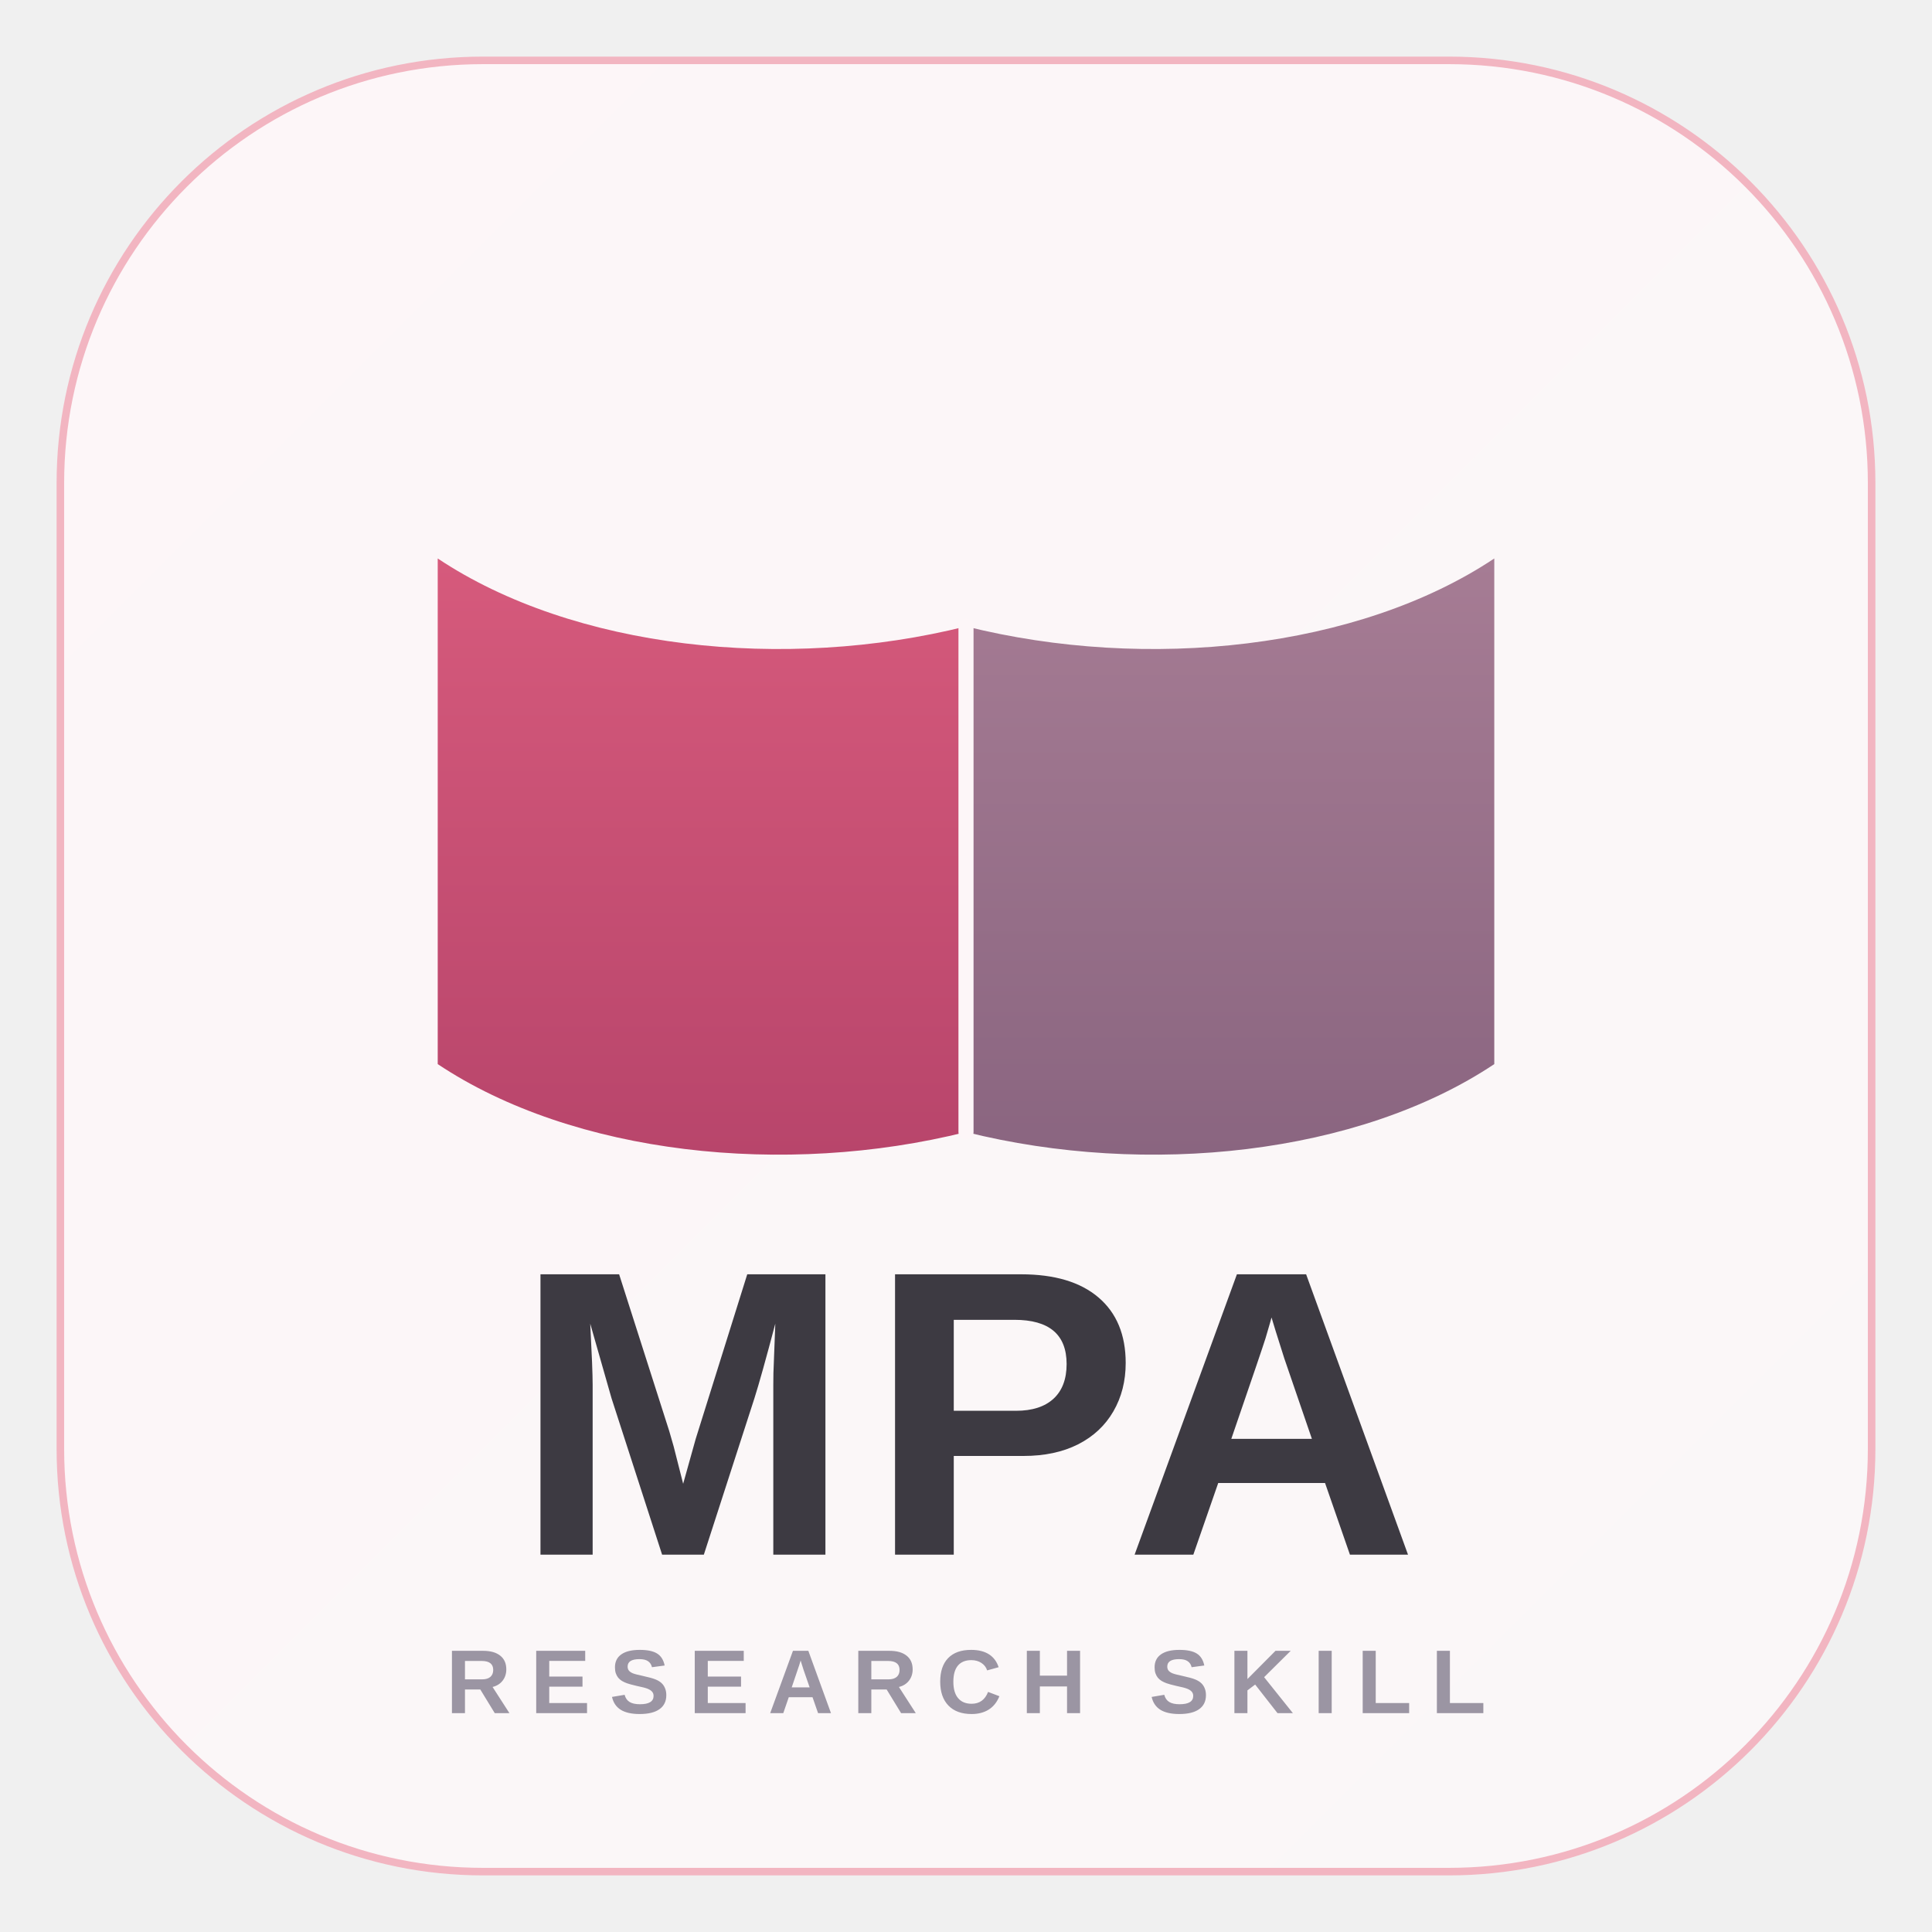
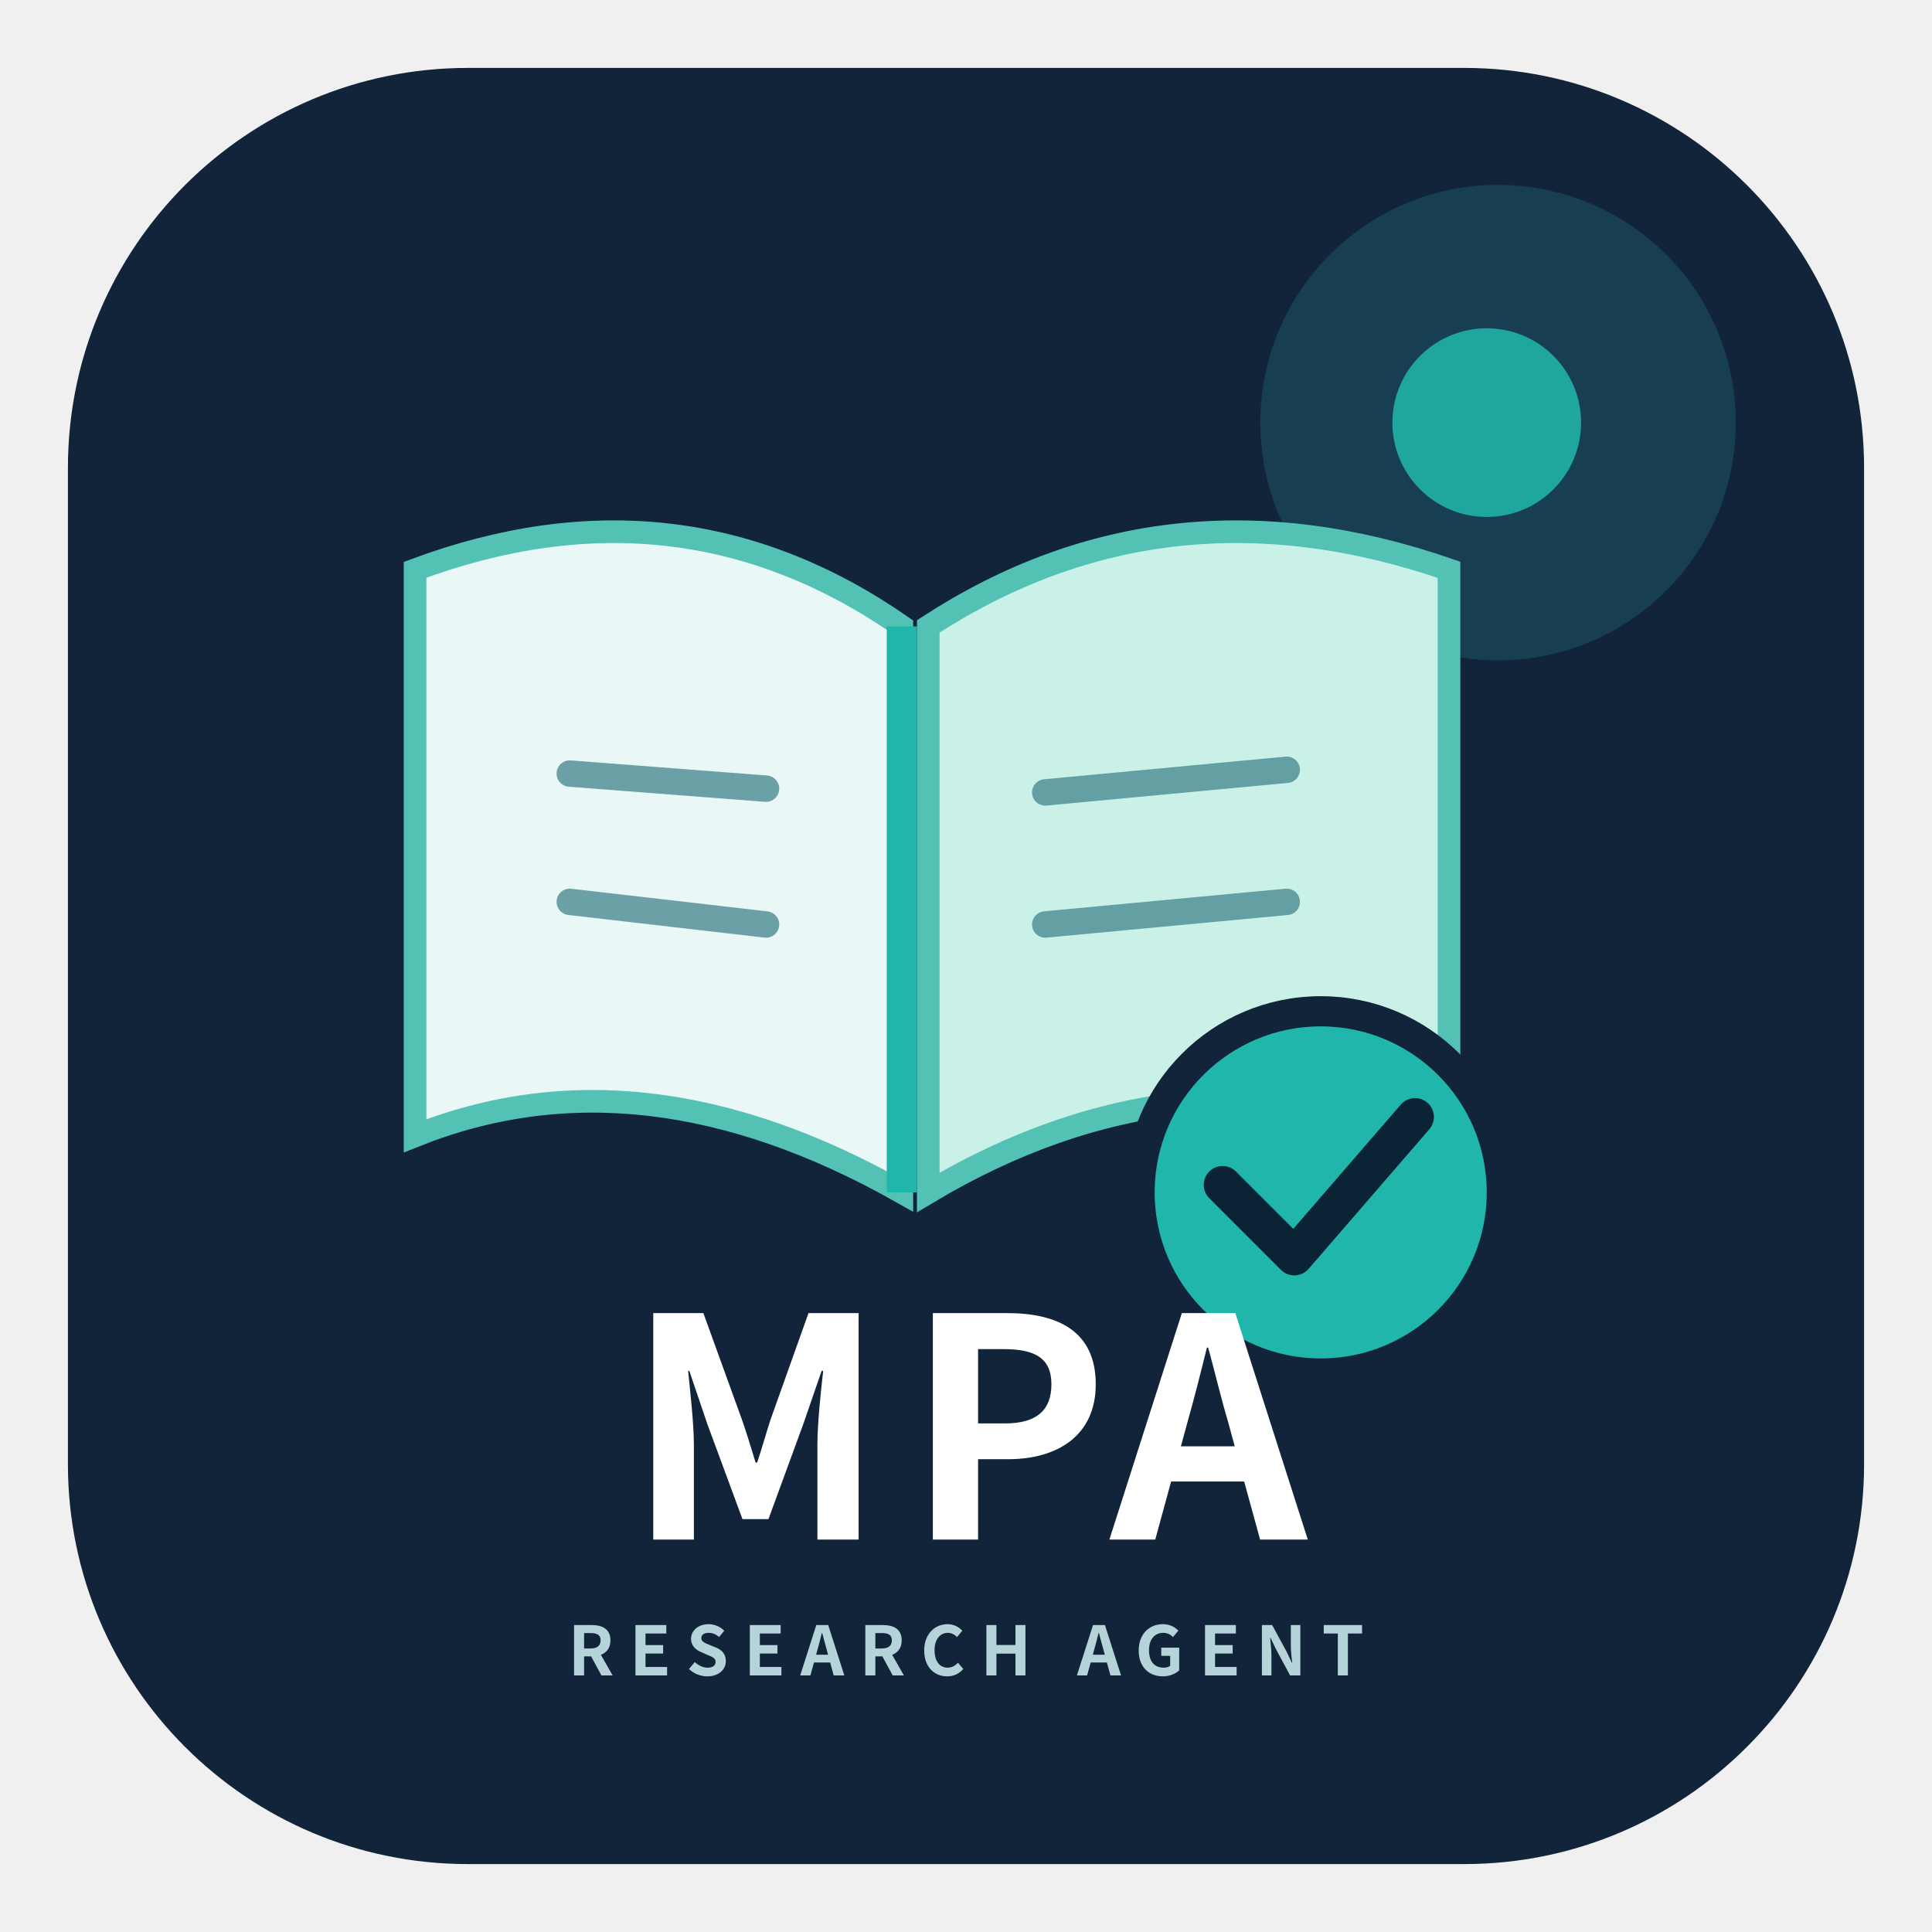
- <svg xmlns="http://www.w3.org/2000/svg" viewBox="0 0 512 512" width="512" height="512" role="img" aria-label="MPA Skill logo">
+ <svg xmlns="http://www.w3.org/2000/svg" width="512" height="512" viewBox="0 0 512 512" role="img" aria-label="MPA Research Agent logo">
  <defs>
-     <linearGradient id="bg" x1="0" y1="0" x2="1" y2="1">
-       <stop offset="0" stop-color="#FDF6F8" />
-       <stop offset="1" stop-color="#FAF7F8" />
+     <linearGradient id="soft" x1="0" y1="0" x2="1" y2="1">
+       <stop offset="0" stop-color="#F4FBFC" />
+       <stop offset="1" stop-color="#EEF3FA" />
    </linearGradient>
-     <linearGradient id="bookL" x1="0" y1="0" x2="0" y2="1">
-       <stop offset="0" stop-color="#D65A7C" />
-       <stop offset="1" stop-color="#B8456B" />
+     <linearGradient id="nav" x1="0" y1="0" x2="1" y2="1">
+       <stop offset="0" stop-color="#142943" />
+       <stop offset="1" stop-color="#0B1628" />
    </linearGradient>
-     <linearGradient id="bookR" x1="0" y1="0" x2="0" y2="1">
-       <stop offset="0" stop-color="#A67C94" />
-       <stop offset="1" stop-color="#8A6580" />
-     </linearGradient>
+     <marker id="arrow" markerWidth="8" markerHeight="8" refX="7" refY="4" orient="auto">
+       <path d="M0,0 L8,4 L0,8 Z" fill="#367789" />
+     </marker>
  </defs>
-   <rect x="16" y="16" width="480" height="480" rx="112" fill="url(#bg)" stroke="#F2B5C1" stroke-width="2" />
-   <path d="M 116 148 C 152 172, 208 178, 256 166 L 256 300 C 208 312, 152 306, 116 282 Z" fill="url(#bookL)" />
-   <path d="M 396 148 C 360 172, 304 178, 256 166 L 256 300 C 304 312, 360 306, 396 282 Z" fill="url(#bookR)" />
-   <line x1="256" y1="166" x2="256" y2="300" stroke="#FDF6F8" stroke-width="4" stroke-linecap="round" />
-   <text x="256" y="412" text-anchor="middle" font-family="'Segoe UI', 'Helvetica Neue', Arial, sans-serif" font-size="108" font-weight="800" fill="#3D3A42" letter-spacing="4">MPA</text>
-   <text x="256" y="454" text-anchor="middle" font-family="'Segoe UI', 'Helvetica Neue', Arial, sans-serif" font-size="24" font-weight="600" fill="#9B95A3" letter-spacing="5">RESEARCH SKILL</text>
+   <rect x="18" y="18" width="476" height="476" rx="106" fill="#112439" stroke="#112439" stroke-width="0" />
+   <circle cx="397" cy="112" r="63" fill="#173F51" />
+   <circle cx="394" cy="112" r="25" fill="#20B6AB" opacity=".86" />
+   <path d="M110 151 Q180 125 239 166 V316 Q170 277 110 301Z" fill="#EAF7F7" stroke="#54C1B5" stroke-width="6" />
+   <path d="M246 166 Q309 125 384 151 V301 Q313 276 246 316Z" fill="#C9F1E8" stroke="#54C1B5" stroke-width="6" />
+   <path d="M239 166 V316" stroke="#20B6AB" stroke-width="8" />
+   <path d="M151 205 L203 209 M151 239 L203 245 M277 210 L341 204 M277 245 L341 239" stroke="#4B8C92" stroke-width="7" stroke-linecap="round" opacity=".8" />
+   <circle cx="350" cy="316" r="48" fill="#20B6AB" stroke="#112439" stroke-width="8" />
+   <path d="M324 314 L343 333 L375 296" fill="none" stroke="#0B2435" stroke-width="10" stroke-linecap="round" stroke-linejoin="round" />
+   <text x="256" y="408" font-family="'Noto Sans CJK SC','Microsoft YaHei','PingFang SC','Segoe UI',Arial,sans-serif" font-size="81" font-weight="800" fill="#FFFFFF" text-anchor="middle" letter-spacing="5">MPA</text>
+   <text x="256" y="444" font-family="'Noto Sans CJK SC','Microsoft YaHei','PingFang SC','Segoe UI',Arial,sans-serif" font-size="18" font-weight="700" fill="#B5D4DA" text-anchor="middle" letter-spacing="4">RESEARCH AGENT</text>
</svg>
